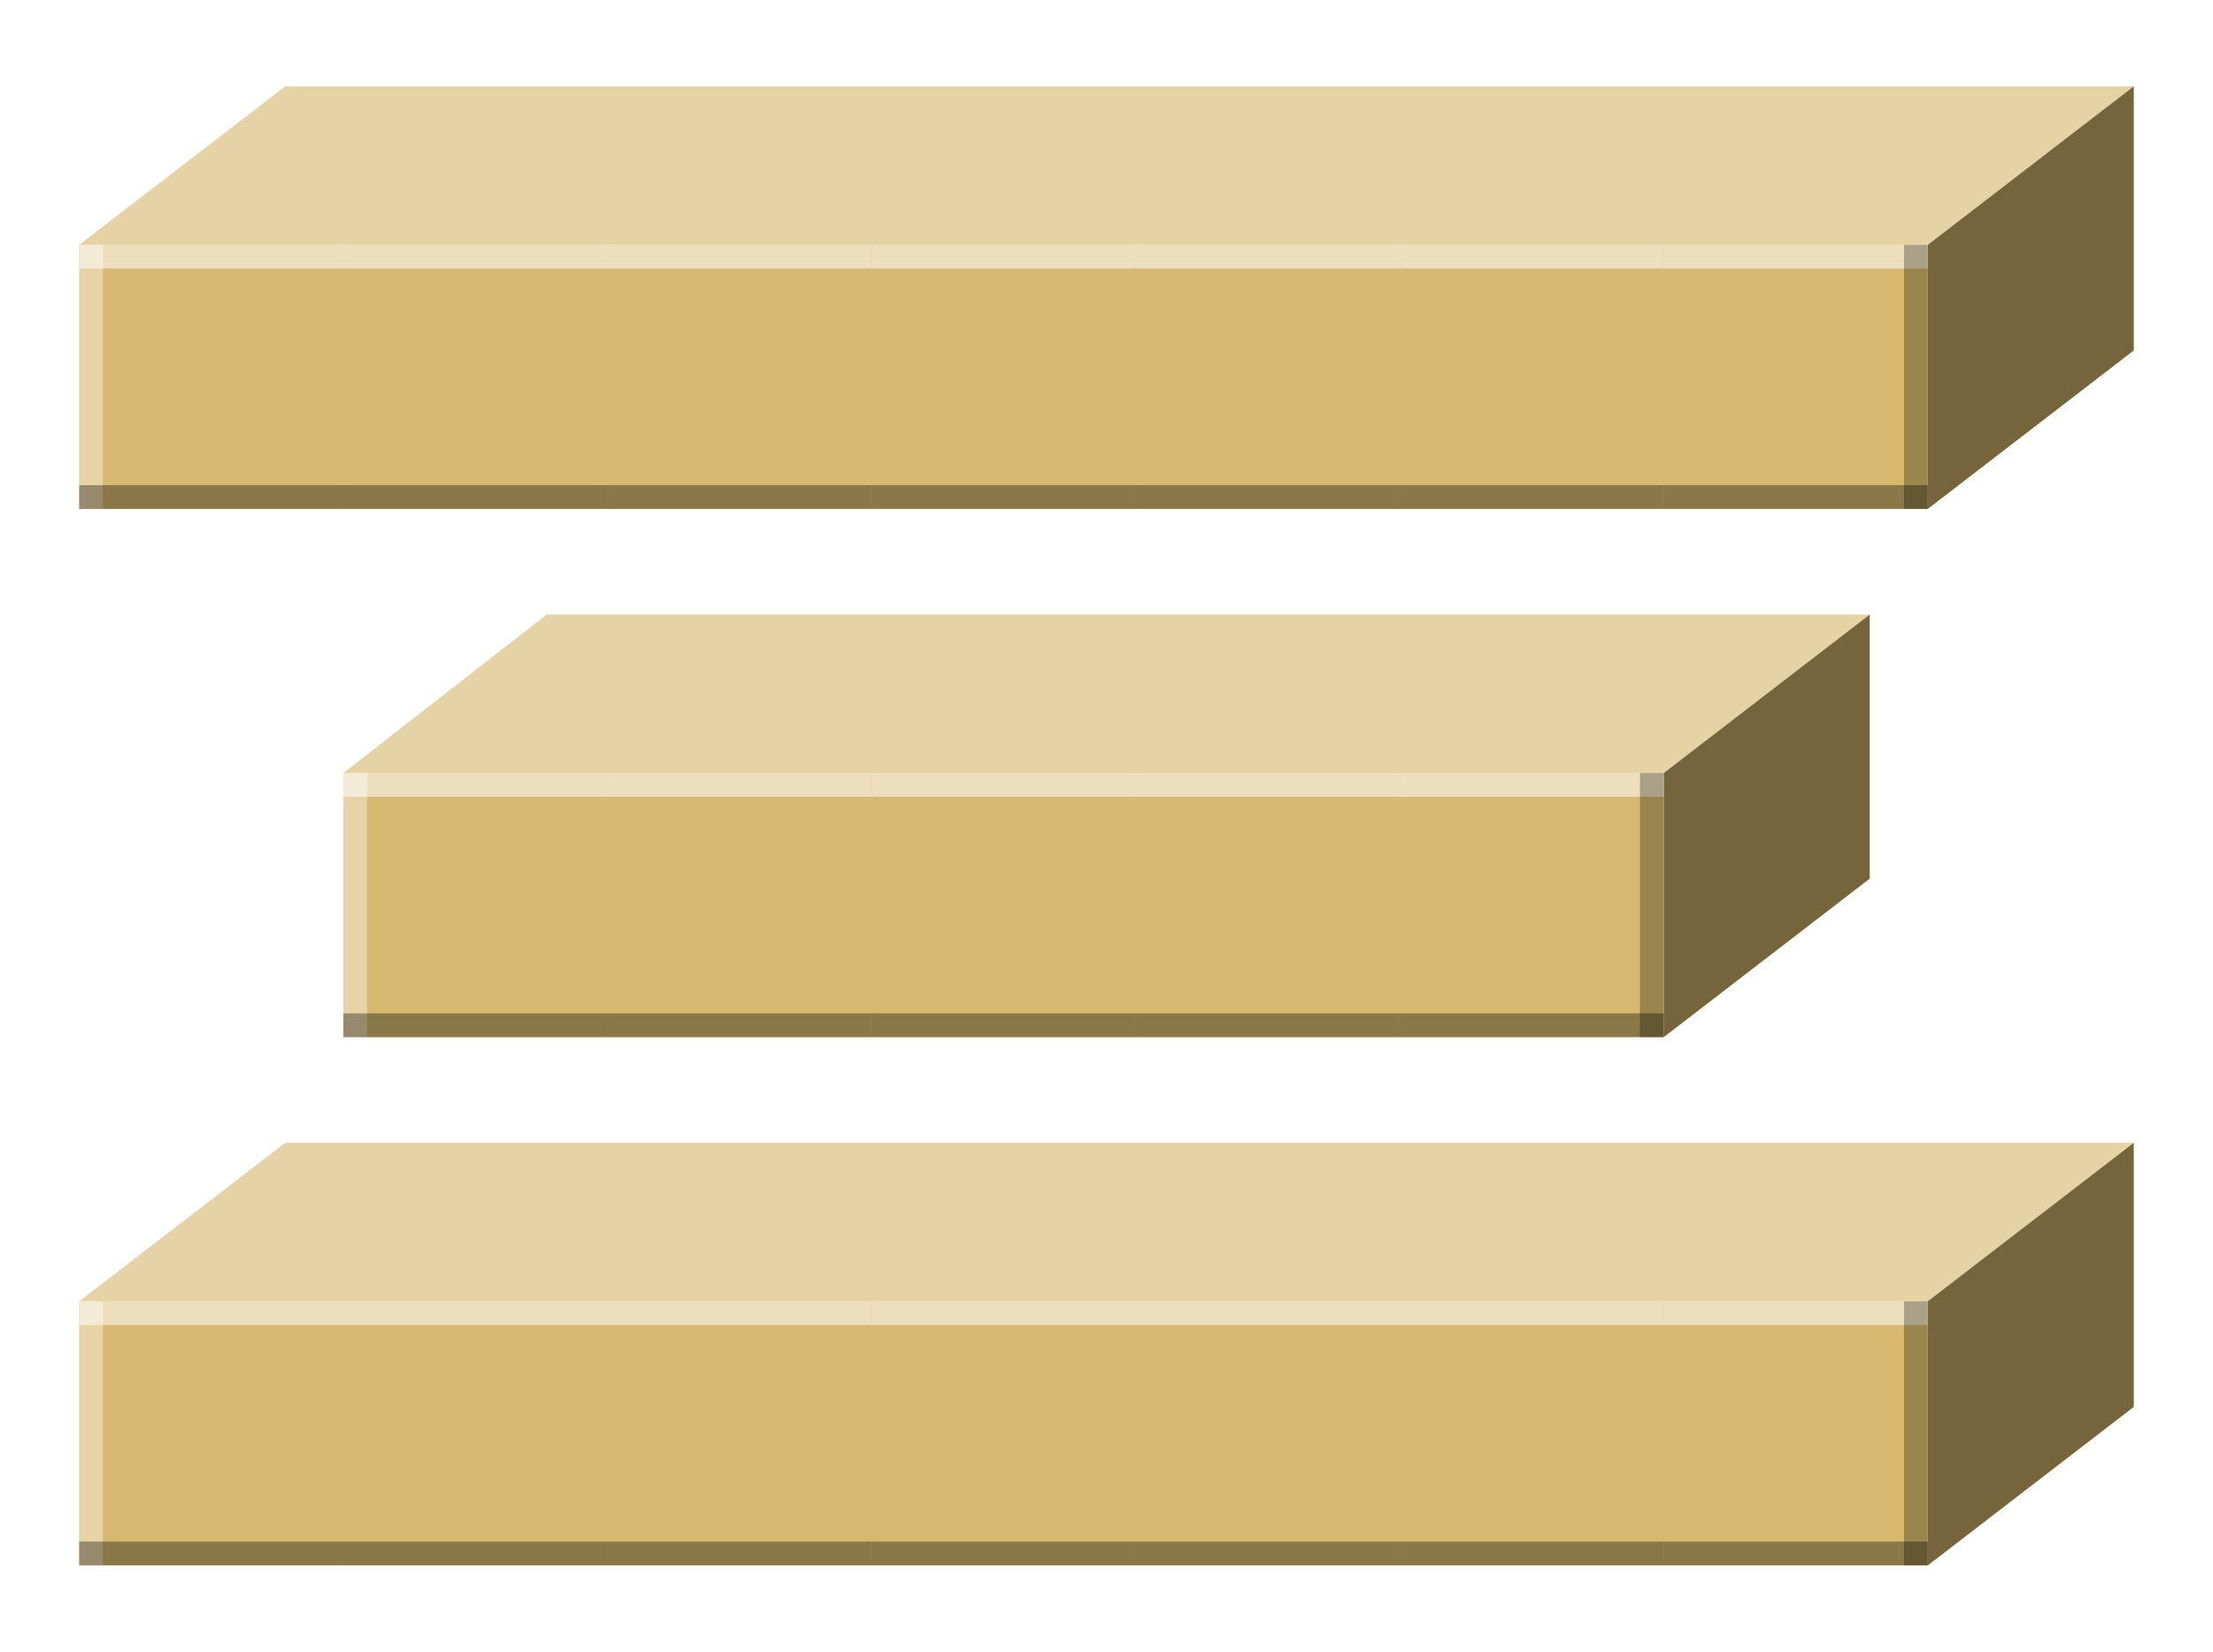
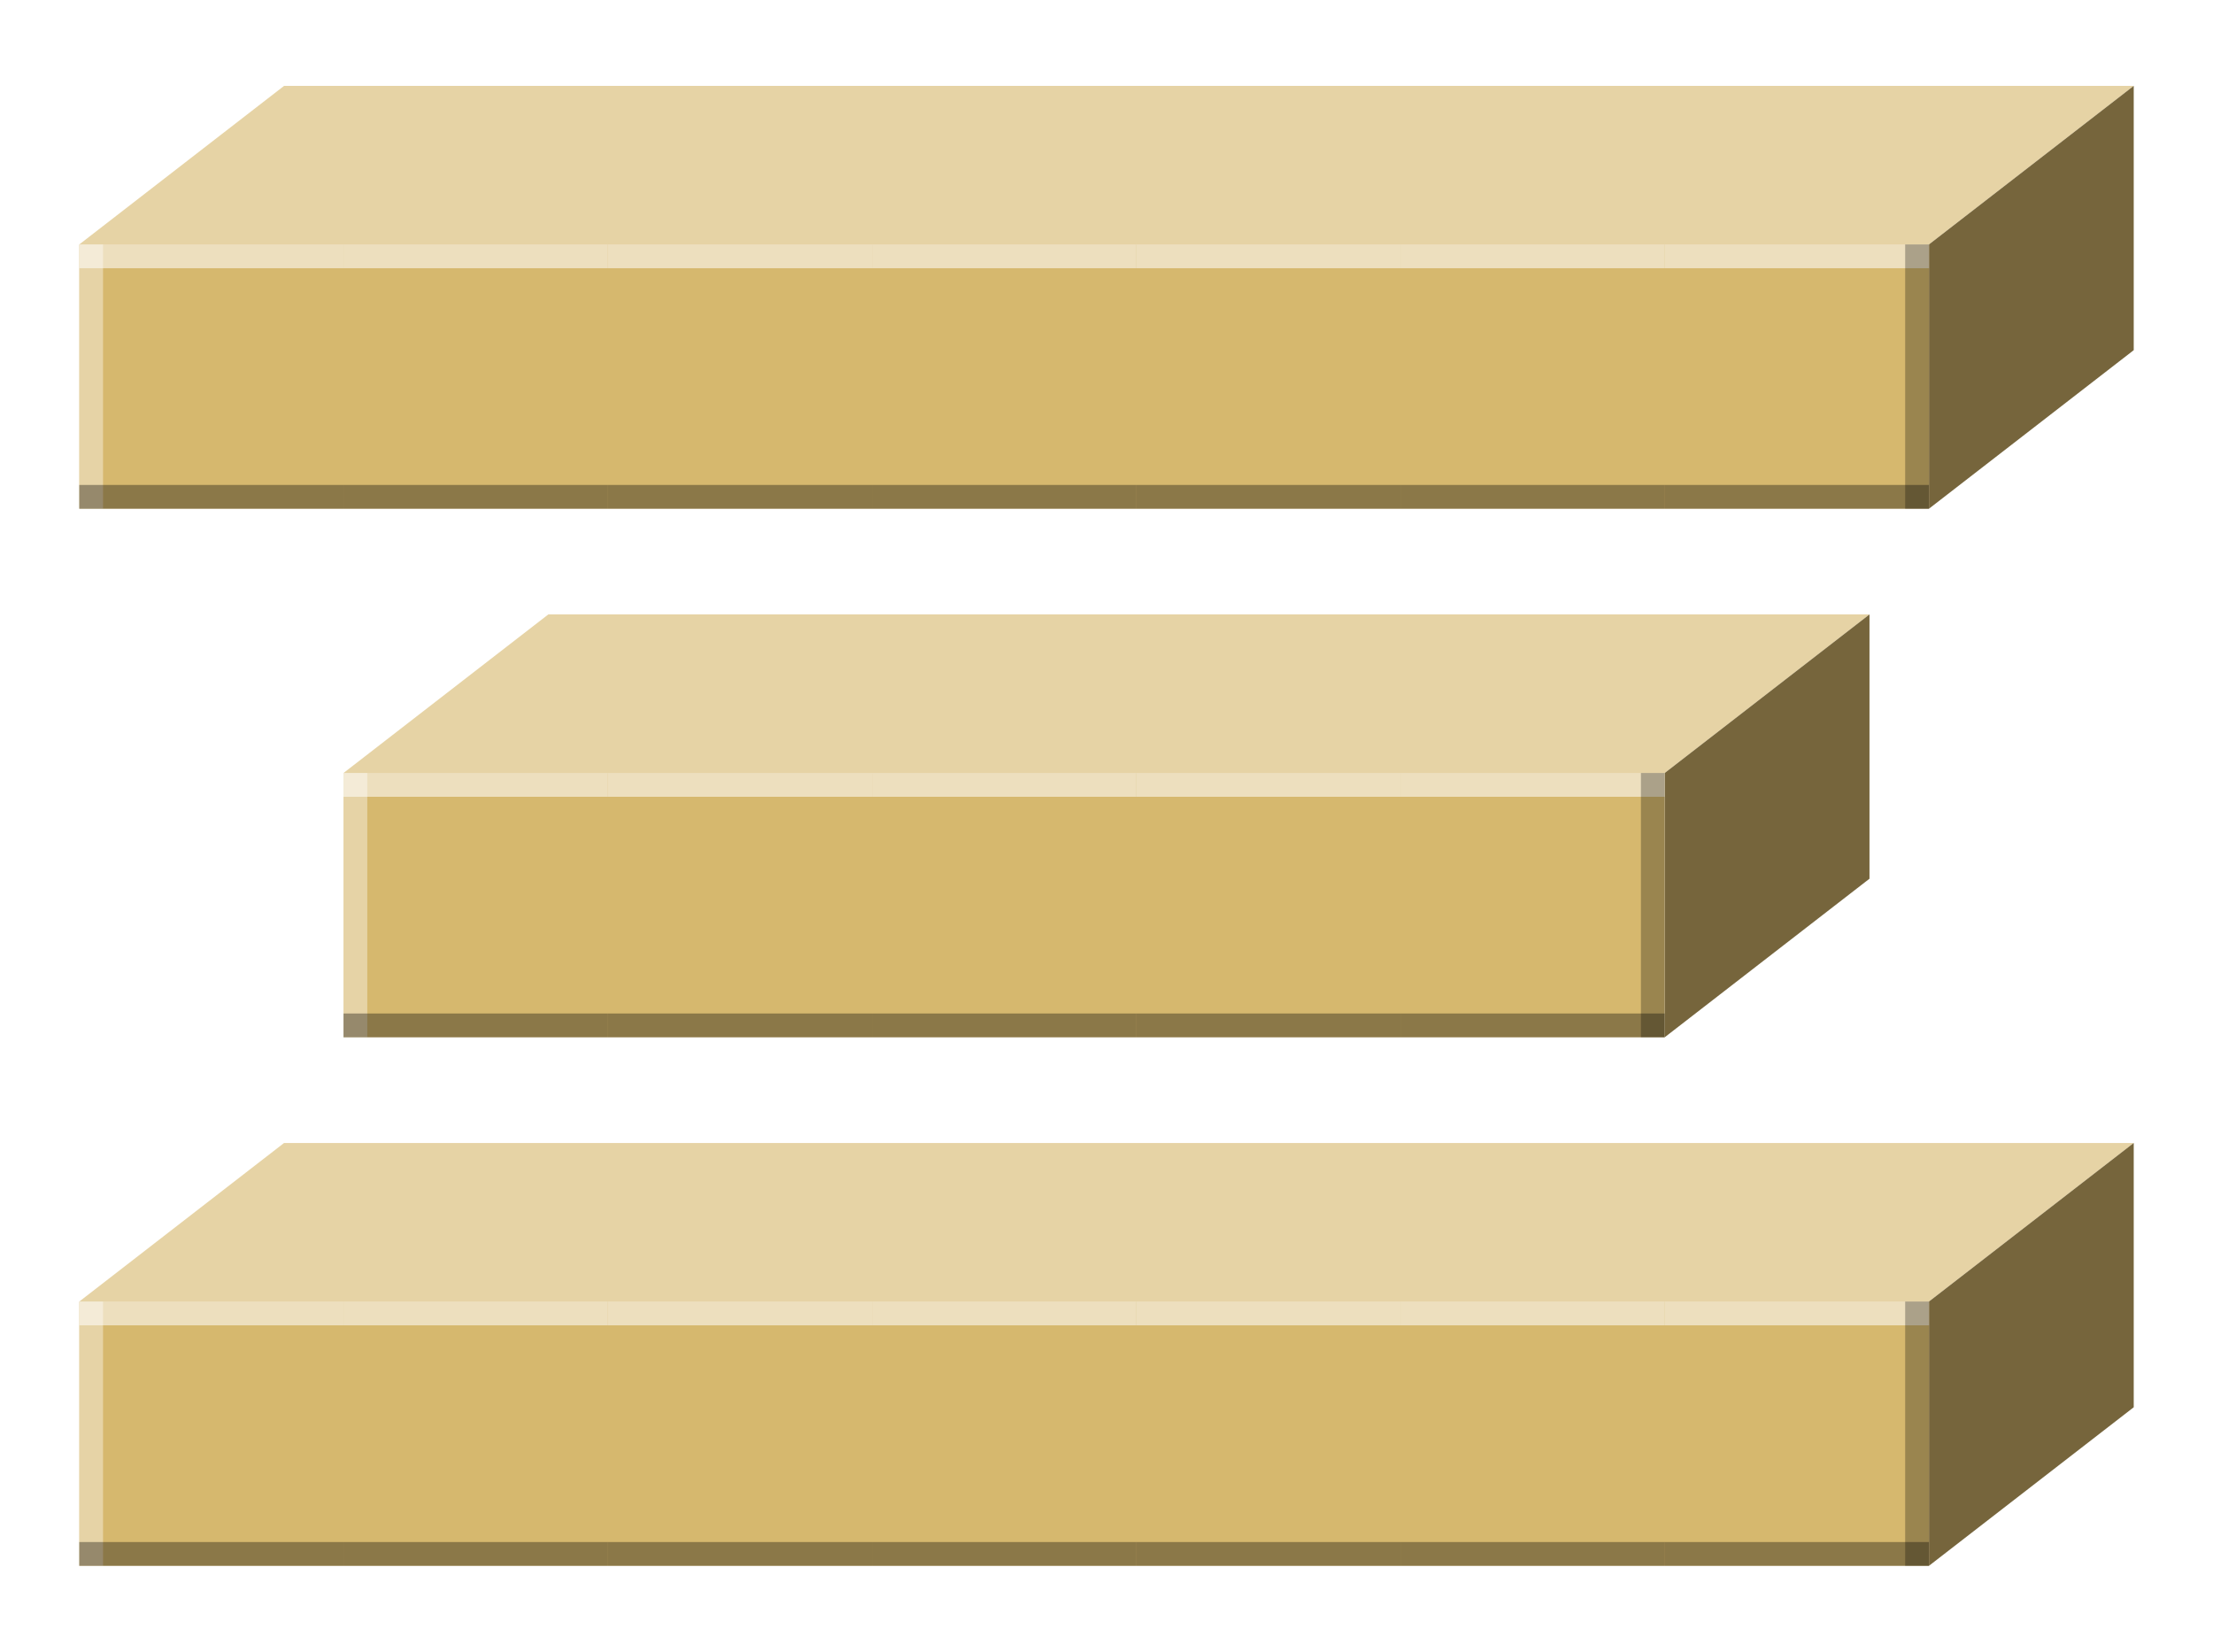
- <svg xmlns="http://www.w3.org/2000/svg" width="67" height="50" viewBox="-0.3 -0.9 8.38 6.2">
-   <path d="M6,0 L7,0 L7.78,-0.6 L6.78,-0.6 Z M5,0 L6,0 L6.78,-0.6 L5.78,-0.6 Z M4,0 L5,0 L5.78,-0.6 L4.78,-0.6 Z M3,0 L4,0 L4.78,-0.6 L3.77,-0.6 Z M2,0 L3,0 L3.77,-0.6 L2.77,-0.6 Z M1,0 L2,0 L2.77,-0.6 L1.77,-0.6 Z M0,0 L1,0 L1.77,-0.6 L0.78,-0.6 Z M5,2 L6,2 L6.78,1.4 L5.78,1.4 Z M4,2 L5,2 L5.78,1.4 L4.78,1.4 Z M3,2 L4,2 L4.78,1.4 L3.77,1.4 Z M2,2 L3,2 L3.77,1.4 L2.77,1.4 Z M1,2 L2,2 L2.77,1.4 L1.77,1.4 Z M6,4 L7,4 L7.78,3.4 L6.78,3.4 Z M5,4 L6,4 L6.78,3.4 L5.78,3.4 Z M4,4 L5,4 L5.78,3.4 L4.78,3.4 Z M3,4 L4,4 L4.78,3.4 L3.77,3.4 Z M2,4 L3,4 L3.77,3.4 L2.77,3.4 Z M1,4 L2,4 L2.77,3.4 L1.77,3.4 Z M0,4 L1,4 L1.77,3.4 L0.78,3.4 Z" fill="#e6d3a5" />
-   <path d="M7,0 L7.78,-0.6 L7.78,0.4 L7,1 Z M6,2 L6.78,1.4 L6.78,2.4 L6,3 Z M7,4 L7.78,3.4 L7.78,4.4 L7,5 Z" fill="#76653c" />
-   <path d="M6,0 L7,0 L7,1 L6,1 Z M5,0 L6,0 L6,1 L5,1 Z M4,0 L5,0 L5,1 L4,1 Z M3,0 L4,0 L4,1 L3,1 Z M2,0 L3,0 L3,1 L2,1 Z M1,0 L2,0 L2,1 L1,1 Z M0,0 L1,0 L1,1 L0,1 Z M5,2 L6,2 L6,3 L5,3 Z M4,2 L5,2 L5,3 L4,3 Z M3,2 L4,2 L4,3 L3,3 Z M2,2 L3,2 L3,3 L2,3 Z M1,2 L2,2 L2,3 L1,3 Z M6,4 L7,4 L7,5 L6,5 Z M5,4 L6,4 L6,5 L5,5 Z M4,4 L5,4 L5,5 L4,5 Z M3,4 L4,4 L4,5 L3,5 Z M2,4 L3,4 L3,5 L2,5 Z M1,4 L2,4 L2,5 L1,5 Z M0,4 L1,4 L1,5 L0,5 Z" fill="#d6b86e" />
+ <svg xmlns="http://www.w3.org/2000/svg" width="67" height="50" viewBox="-0.3 -0.9 8.375 6.2">
+   <path d="M6,0 L7,0 L7.775,-0.6 L6.775,-0.6 Z M5,0 L6,0 L6.775,-0.6 L5.775,-0.6 Z M4,0 L5,0 L5.775,-0.6 L4.775,-0.6 Z M3,0 L4,0 L4.775,-0.6 L3.775,-0.6 Z M2,0 L3,0 L3.775,-0.6 L2.775,-0.6 Z M1,0 L2,0 L2.775,-0.6 L1.775,-0.6 Z M0,0 L1,0 L1.775,-0.6 L0.775,-0.6 Z" fill="#e6d3a5" />
+   <path d="M7,0 L7.775,-0.6 L7.775,0.4 L7,1 Z" fill="#76653c" />
+   <path d="M6,0 L7,0 L7,1 L6,1 Z M5,0 L6,0 L6,1 L5,1 Z M4,0 L5,0 L5,1 L4,1 Z M3,0 L4,0 L4,1 L3,1 Z M2,0 L3,0 L3,1 L2,1 Z M1,0 L2,0 L2,1 L1,1 Z M0,0 L1,0 L1,1 L0,1 Z" fill="#d6b86e" />
  <rect x="6" y="0" width="1" height="0.09" fill="rgba(255,255,255,0.55)" />
  <rect x="6" y="0.91" width="1" height="0.09" fill="rgba(0,0,0,0.35)" />
  <rect x="6.91" y="0" width="0.09" height="1" fill="rgba(0,0,0,0.35)" opacity="0.8" />
  <rect x="5" y="0" width="1" height="0.09" fill="rgba(255,255,255,0.55)" />
  <rect x="5" y="0.91" width="1" height="0.09" fill="rgba(0,0,0,0.35)" />
  <rect x="4" y="0" width="1" height="0.09" fill="rgba(255,255,255,0.55)" />
  <rect x="4" y="0.91" width="1" height="0.09" fill="rgba(0,0,0,0.35)" />
  <rect x="3" y="0" width="1" height="0.09" fill="rgba(255,255,255,0.55)" />
  <rect x="3" y="0.91" width="1" height="0.09" fill="rgba(0,0,0,0.35)" />
  <rect x="2" y="0" width="1" height="0.09" fill="rgba(255,255,255,0.55)" />
  <rect x="2" y="0.91" width="1" height="0.09" fill="rgba(0,0,0,0.35)" />
  <rect x="1" y="0" width="1" height="0.09" fill="rgba(255,255,255,0.55)" />
  <rect x="1" y="0.91" width="1" height="0.09" fill="rgba(0,0,0,0.35)" />
  <rect x="0" y="0" width="1" height="0.09" fill="rgba(255,255,255,0.55)" />
  <rect x="0" y="0" width="0.09" height="1" fill="rgba(255,255,255,0.55)" opacity="0.7" />
  <rect x="0" y="0.91" width="1" height="0.09" fill="rgba(0,0,0,0.35)" />
+   <path d="M5,2 L6,2 L6.775,1.4 L5.775,1.4 Z M4,2 L5,2 L5.775,1.4 L4.775,1.4 Z M3,2 L4,2 L4.775,1.4 L3.775,1.4 Z M2,2 L3,2 L3.775,1.4 L2.775,1.4 Z M1,2 L2,2 L2.775,1.4 L1.775,1.4 Z" fill="#e6d3a5" />
+   <path d="M6,2 L6.775,1.4 L6.775,2.4 L6,3 Z" fill="#76653c" />
+   <path d="M5,2 L6,2 L6,3 L5,3 Z M4,2 L5,2 L5,3 L4,3 Z M3,2 L4,2 L4,3 L3,3 Z M2,2 L3,2 L3,3 L2,3 Z M1,2 L2,2 L2,3 L1,3 Z" fill="#d6b86e" />
  <rect x="5" y="2" width="1" height="0.09" fill="rgba(255,255,255,0.55)" />
  <rect x="5" y="2.91" width="1" height="0.09" fill="rgba(0,0,0,0.35)" />
  <rect x="5.91" y="2" width="0.09" height="1" fill="rgba(0,0,0,0.35)" opacity="0.8" />
  <rect x="4" y="2" width="1" height="0.09" fill="rgba(255,255,255,0.55)" />
  <rect x="4" y="2.91" width="1" height="0.09" fill="rgba(0,0,0,0.35)" />
  <rect x="3" y="2" width="1" height="0.09" fill="rgba(255,255,255,0.55)" />
  <rect x="3" y="2.91" width="1" height="0.09" fill="rgba(0,0,0,0.35)" />
  <rect x="2" y="2" width="1" height="0.09" fill="rgba(255,255,255,0.55)" />
  <rect x="2" y="2.91" width="1" height="0.09" fill="rgba(0,0,0,0.35)" />
  <rect x="1" y="2" width="1" height="0.09" fill="rgba(255,255,255,0.55)" />
  <rect x="1" y="2" width="0.09" height="1" fill="rgba(255,255,255,0.55)" opacity="0.7" />
  <rect x="1" y="2.91" width="1" height="0.09" fill="rgba(0,0,0,0.35)" />
+   <path d="M6,4 L7,4 L7.775,3.4 L6.775,3.4 Z M5,4 L6,4 L6.775,3.4 L5.775,3.4 Z M4,4 L5,4 L5.775,3.4 L4.775,3.4 Z M3,4 L4,4 L4.775,3.4 L3.775,3.4 Z M2,4 L3,4 L3.775,3.4 L2.775,3.4 Z M1,4 L2,4 L2.775,3.4 L1.775,3.4 Z M0,4 L1,4 L1.775,3.4 L0.775,3.4 Z" fill="#e6d3a5" />
+   <path d="M7,4 L7.775,3.4 L7.775,4.4 L7,5 Z" fill="#76653c" />
+   <path d="M6,4 L7,4 L7,5 L6,5 Z M5,4 L6,4 L6,5 L5,5 Z M4,4 L5,4 L5,5 L4,5 Z M3,4 L4,4 L4,5 L3,5 Z M2,4 L3,4 L3,5 L2,5 Z M1,4 L2,4 L2,5 L1,5 Z M0,4 L1,4 L1,5 L0,5 Z" fill="#d6b86e" />
  <rect x="6" y="4" width="1" height="0.09" fill="rgba(255,255,255,0.55)" />
  <rect x="6" y="4.91" width="1" height="0.09" fill="rgba(0,0,0,0.35)" />
  <rect x="6.91" y="4" width="0.09" height="1" fill="rgba(0,0,0,0.35)" opacity="0.8" />
  <rect x="5" y="4" width="1" height="0.09" fill="rgba(255,255,255,0.55)" />
  <rect x="5" y="4.91" width="1" height="0.09" fill="rgba(0,0,0,0.35)" />
  <rect x="4" y="4" width="1" height="0.09" fill="rgba(255,255,255,0.55)" />
  <rect x="4" y="4.91" width="1" height="0.09" fill="rgba(0,0,0,0.35)" />
  <rect x="3" y="4" width="1" height="0.09" fill="rgba(255,255,255,0.55)" />
  <rect x="3" y="4.91" width="1" height="0.09" fill="rgba(0,0,0,0.35)" />
  <rect x="2" y="4" width="1" height="0.09" fill="rgba(255,255,255,0.55)" />
  <rect x="2" y="4.91" width="1" height="0.09" fill="rgba(0,0,0,0.35)" />
  <rect x="1" y="4" width="1" height="0.09" fill="rgba(255,255,255,0.55)" />
  <rect x="1" y="4.91" width="1" height="0.09" fill="rgba(0,0,0,0.35)" />
  <rect x="0" y="4" width="1" height="0.09" fill="rgba(255,255,255,0.55)" />
  <rect x="0" y="4" width="0.09" height="1" fill="rgba(255,255,255,0.55)" opacity="0.7" />
  <rect x="0" y="4.91" width="1" height="0.09" fill="rgba(0,0,0,0.35)" />
</svg>
